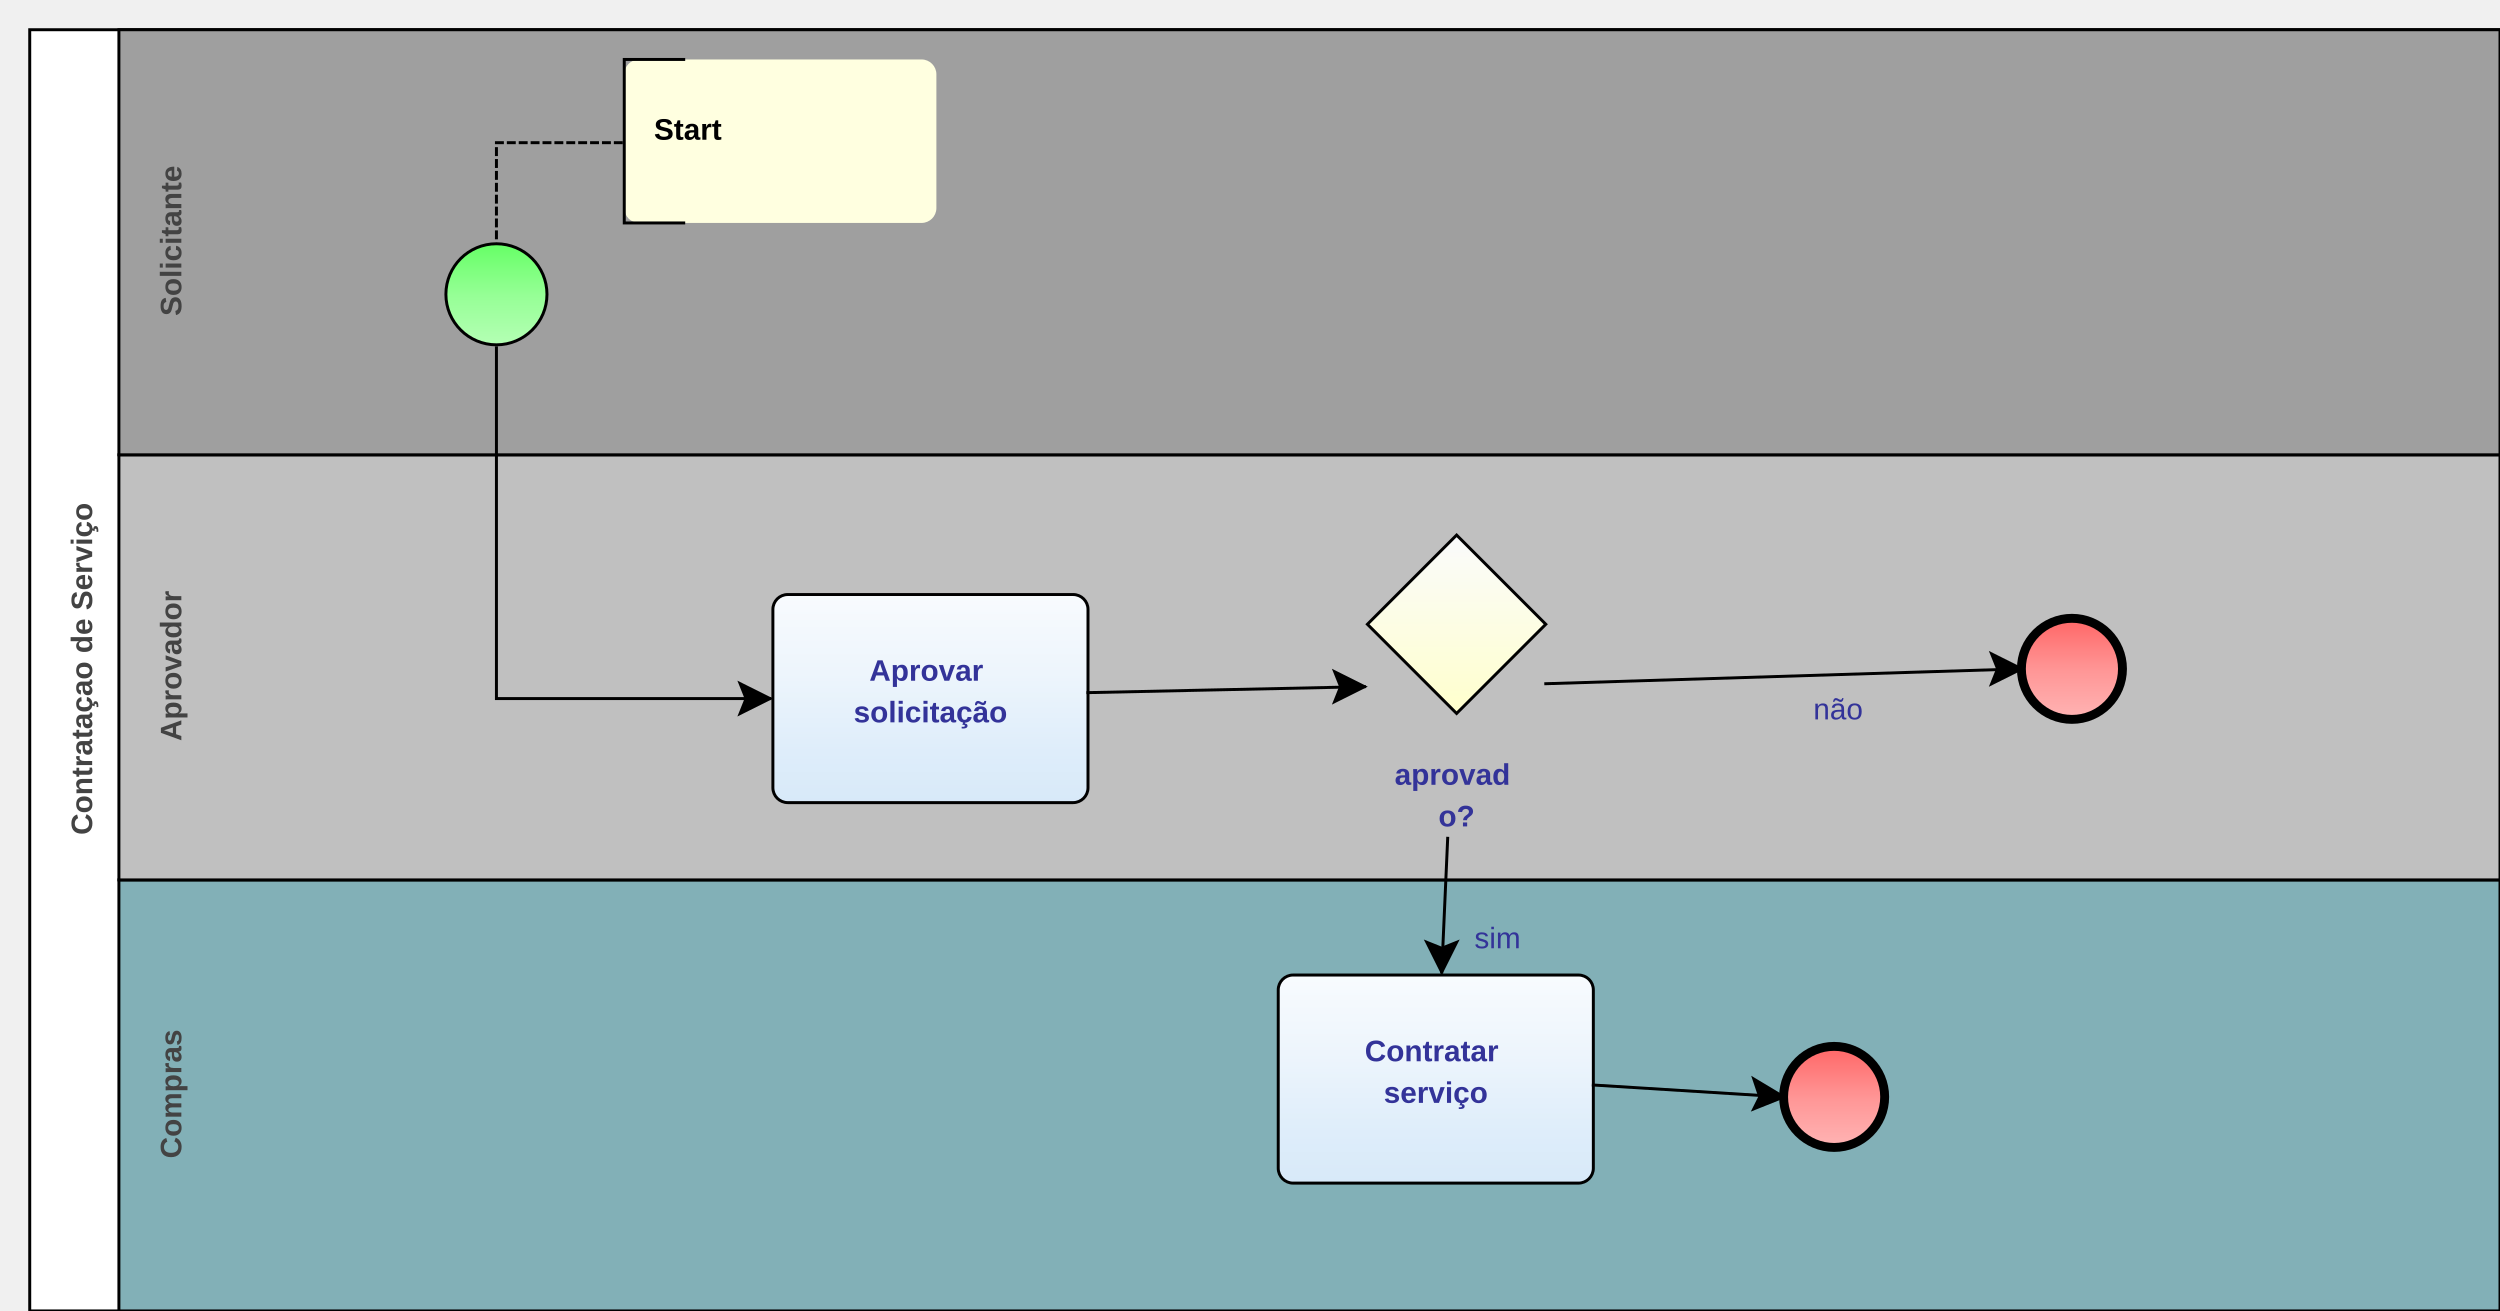
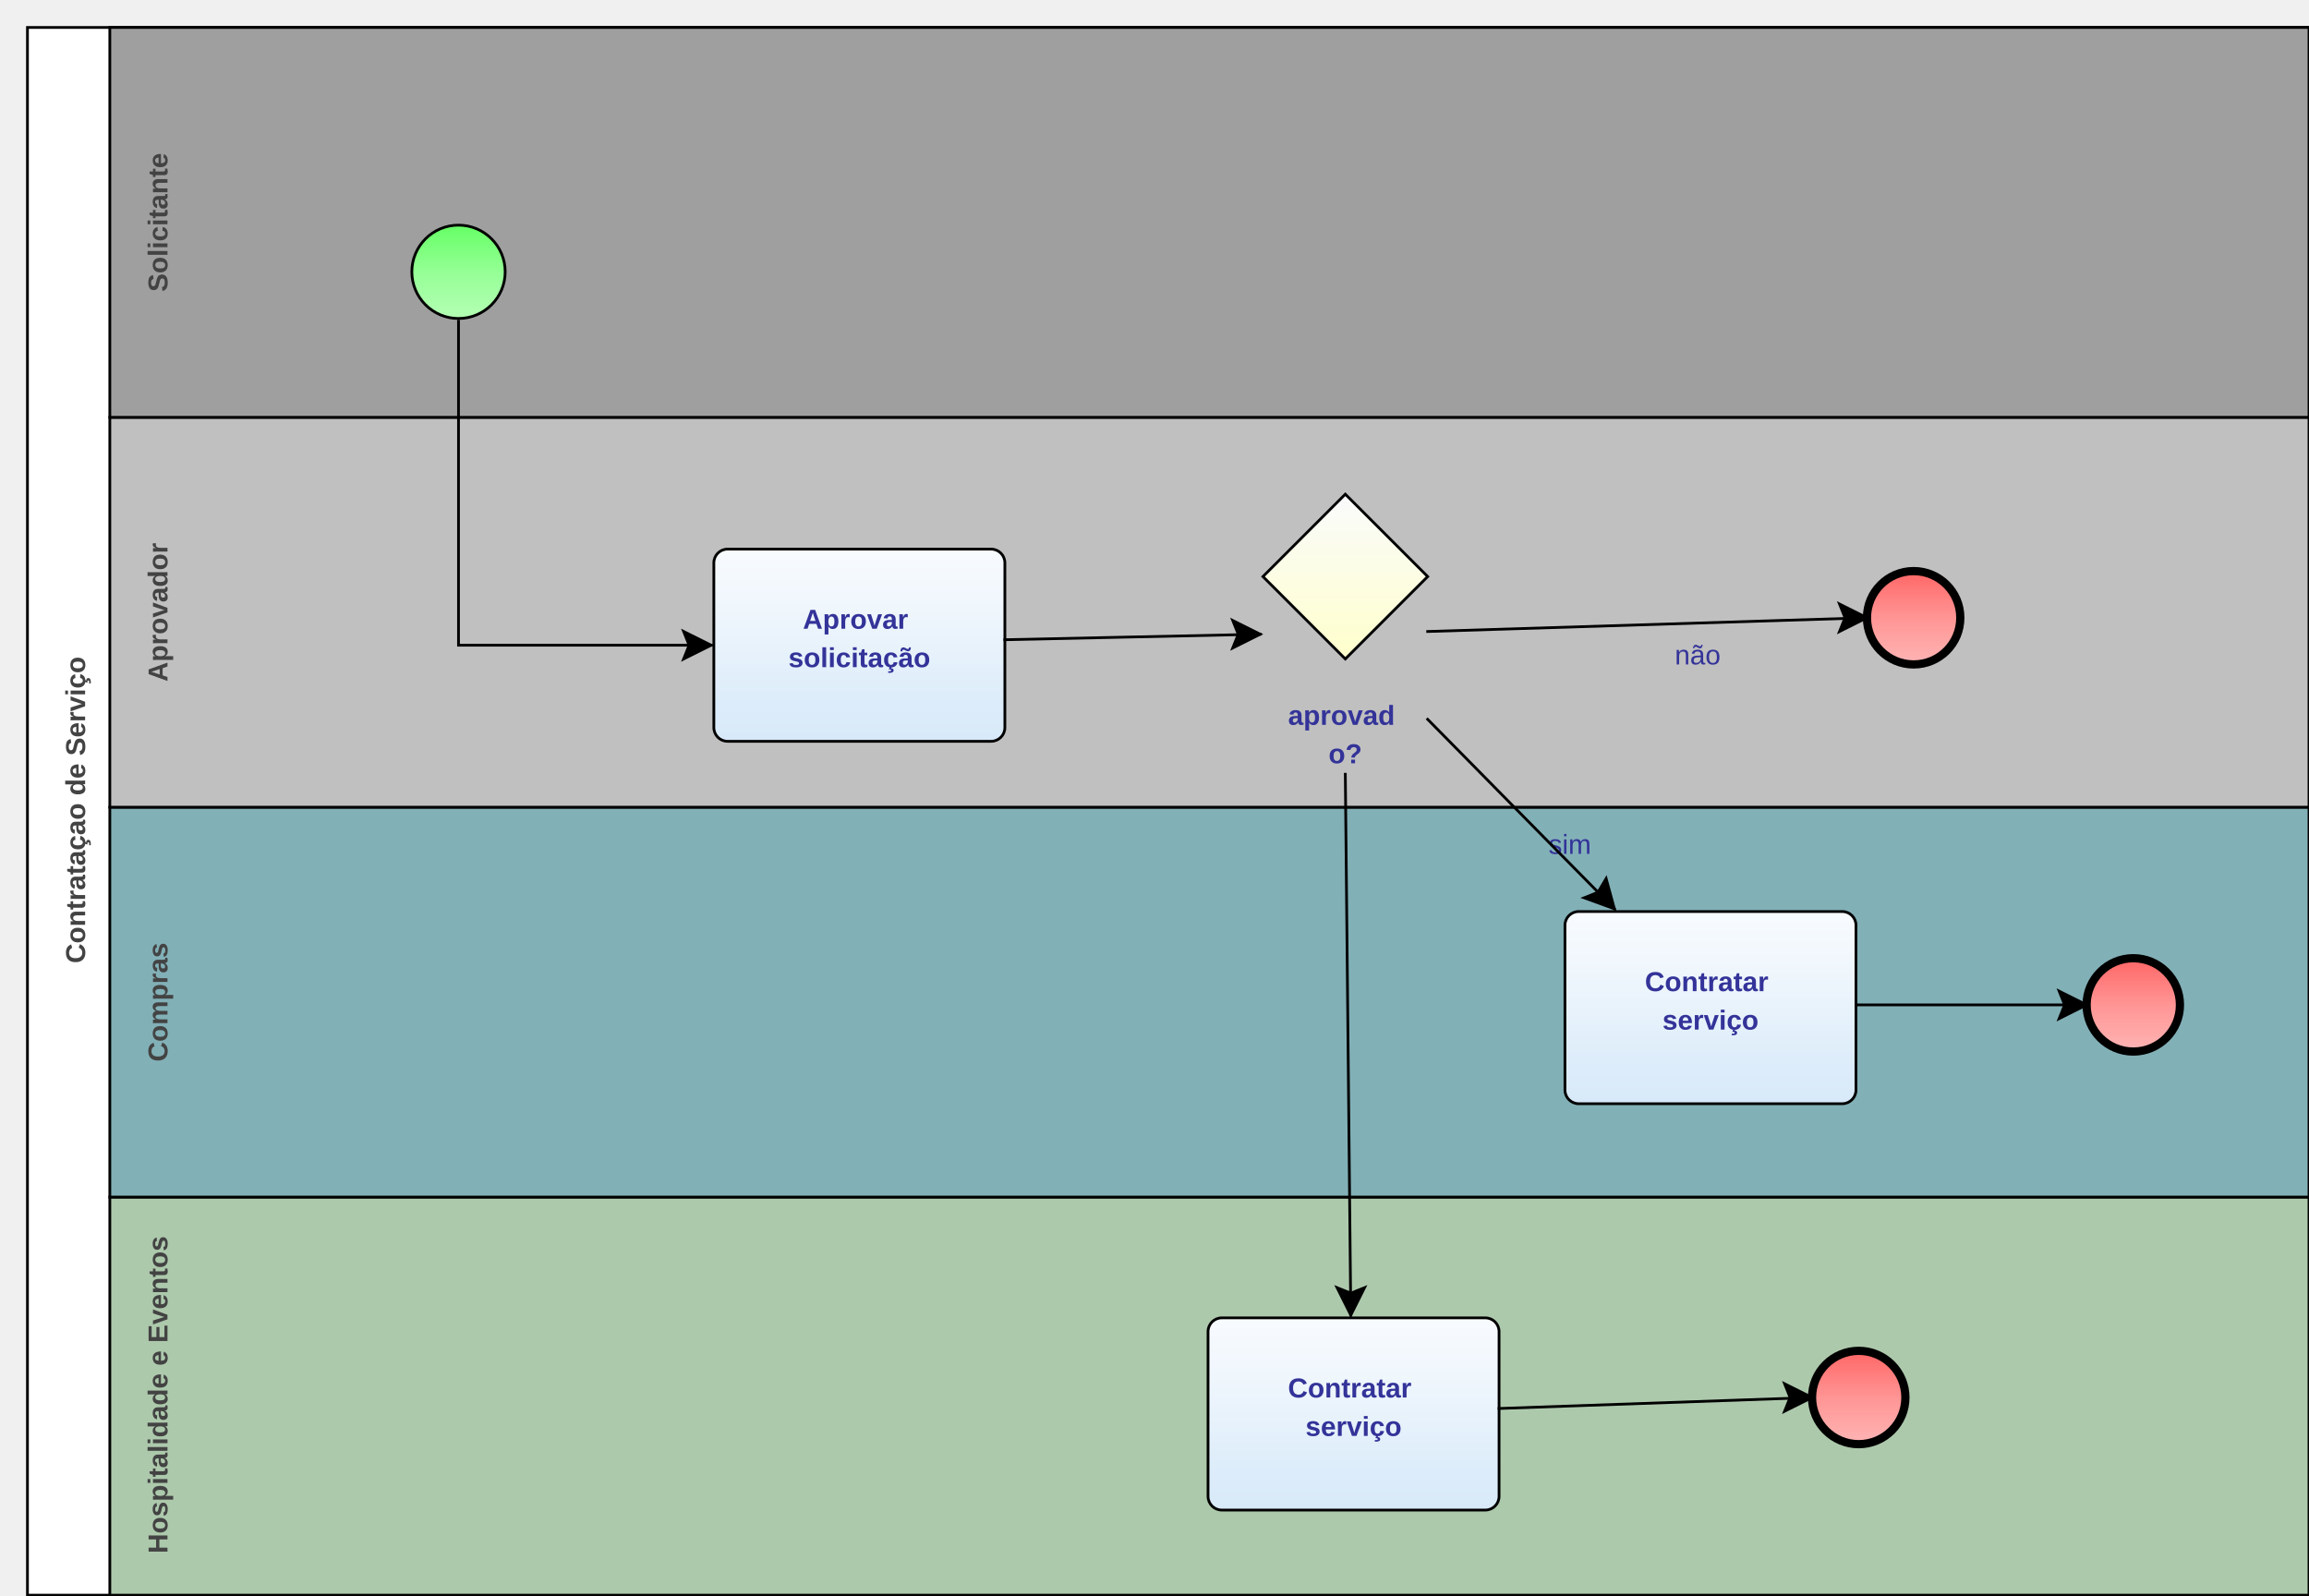
- <svg xmlns="http://www.w3.org/2000/svg" xmlns:xlink="http://www.w3.org/1999/xlink" style="stroke-dasharray:none; shape-rendering:auto; font-family:'Arial'; text-rendering:auto; fill-opacity:1; color-interpolation:auto; color-rendering:auto; font-size:12; fill:black; stroke:black; image-rendering:auto; stroke-miterlimit:10; stroke-linecap:square; stroke-linejoin:miter; font-style:normal; stroke-width:1; stroke-dashoffset:0; font-weight:normal; stroke-opacity:1;" contentScriptType="text/ecmascript" preserveAspectRatio="xMidYMid meet" zoomAndPan="magnify" version="1.0" contentStyleType="text/css" xml:xlink="http://www.w3.org/1999/xlink" width="841" height="441">
-   <rect x="10" y="10" width="831" height="431" ry="0" rx="0" style="stroke:#000000; fill:#FFFFFF" />
-   <rect x="40" y="296" width="801" height="145" ry="0" rx="0" style="stroke:#000000; fill:#82B0B7" />
-   <g componentSequence="11">
-     <text x="-368" y="47" transform="rotate(270)" text-anchor="middle" style="font-weight:bold;font-size:10px;stroke:none; fill:#434343">
-       <tspan dy="14" x="-368">Compras</tspan>
+ <svg xmlns="http://www.w3.org/2000/svg" xmlns:xlink="http://www.w3.org/1999/xlink" style="stroke-dasharray:none; shape-rendering:auto; font-family:'Arial'; text-rendering:auto; fill-opacity:1; color-interpolation:auto; color-rendering:auto; font-size:12; fill:black; stroke:black; image-rendering:auto; stroke-miterlimit:10; stroke-linecap:square; stroke-linejoin:miter; font-style:normal; stroke-width:1; stroke-dashoffset:0; font-weight:normal; stroke-opacity:1;" contentScriptType="text/ecmascript" preserveAspectRatio="xMidYMid meet" zoomAndPan="magnify" version="1.0" contentStyleType="text/css" xml:xlink="http://www.w3.org/1999/xlink" width="841" height="581">
+   <rect x="10" y="10" width="831" height="571" ry="0" rx="0" style="stroke:#000000; fill:#FFFFFF" />
+   <rect x="40" y="436" width="801" height="145" ry="0" rx="0" style="stroke:#000000; fill:#ADC9AC" />
+   <g componentSequence="21">
+     <text x="-508" y="47" transform="rotate(270)" text-anchor="middle" style="font-weight:bold;font-size:10px;stroke:none; fill:#434343">
+       <tspan dy="14" x="-508">Hospitalidade e Eventos</tspan>
    </text>
  </g>
-   <rect x="40" y="153" width="801" height="143" ry="0" rx="0" style="stroke:#000000; fill:#C0C0C0" />
-   <g componentSequence="3">
-     <text x="-224" y="47" transform="rotate(270)" text-anchor="middle" style="font-weight:bold;font-size:10px;stroke:none; fill:#434343">
-       <tspan dy="14" x="-224">Aprovador</tspan>
+   <rect x="40" y="294" width="801" height="142" ry="0" rx="0" style="stroke:#000000; fill:#82B0B7" />
+   <g componentSequence="11">
+     <text x="-365" y="47" transform="rotate(270)" text-anchor="middle" style="font-weight:bold;font-size:10px;stroke:none; fill:#434343">
+       <tspan dy="14" x="-365">Compras</tspan>
    </text>
  </g>
-   <rect x="40" y="10" width="801" height="143" ry="0" rx="0" style="stroke:#000000; fill:#9F9F9F" />
+   <rect x="40" y="152" width="801" height="142" ry="0" rx="0" style="stroke:#000000; fill:#C0C0C0" />
+   <g componentSequence="3">
+     <text x="-223" y="47" transform="rotate(270)" text-anchor="middle" style="font-weight:bold;font-size:10px;stroke:none; fill:#434343">
+       <tspan dy="14" x="-223">Aprovador</tspan>
+     </text>
+   </g>
+   <rect x="40" y="10" width="801" height="142" ry="0" rx="0" style="stroke:#000000; fill:#9F9F9F" />
  <g componentSequence="2">
    <text x="-81" y="47" transform="rotate(270)" text-anchor="middle" style="font-weight:bold;font-size:10px;stroke:none; fill:#434343">
      <tspan dy="14" x="-81">Solicitante</tspan>
    </text>
  </g>
  <g componentSequence="1">
-     <text x="-225" y="17" transform="rotate(270)" text-anchor="middle" style="font-weight:bold;font-size:10px;stroke:none; fill:#434343">
-       <tspan dy="14" x="-225">Contrataçao de Serviço</tspan>
+     <text x="-295" y="17" transform="rotate(270)" text-anchor="middle" style="font-weight:bold;font-size:10px;stroke:none; fill:#434343">
+       <tspan dy="14" x="-295">Contrataçao de Serviço</tspan>
    </text>
  </g>
  <g sequence="4">
-     <ellipse cx="167" cy="99" rx="17" ry="17" stroke-width="1" style="fill:url(#linearGradient66FF6696FF96B6FFB6_382552252);" stroke="336633" />
+     <ellipse cx="167" cy="99" rx="17" ry="17" stroke-width="1" style="fill:url(#linearGradient66FF6696FF96B6FFB6_825256098);" stroke="336633" />
  </g>
  <g sequence="5">
-     <rect x="260" y="200" width="106" height="70" ry="5" rx="5" style="fill:url(#linearGradientF8FBFEEDF5FCDEEDFAD4E7F8E2E5E9_403350549);" stroke="191970" />
+     <rect x="260" y="200" width="106" height="70" ry="5" rx="5" style="fill:url(#linearGradientF8FBFEEDF5FCDEEDFAD4E7F8E2E5E9_1073185012);" stroke="191970" />
  </g>
  <g componentSequence="5">
    <text x="313" y="215" text-anchor="middle" style="font-weight:bold;font-size:10px;stroke:none; fill:#333399">
      <tspan dy="14" x="313">Aprovar</tspan>
      <tspan dy="14" x="313">solicitação</tspan>
    </text>
  </g>
-   <rect x="210" y="20" width="105" height="55" ry="5" rx="5" style="stroke:none; fill:#FFFFE0" />
-   <g componentSequence="7">
-     <text x="220" y="33" text-anchor="left" style="font-weight:bold;font-size:10px;stroke:none; fill:#000000">
-       <tspan dy="14" x="220">Start</tspan>
-     </text>
-   </g>
-   <path style="fill:none; stroke-width:1; stroke:#000000;" d="M230.0 20.0 L210.0 20.0 L210.0 75.0 L230.0 75.0" />
  <g sequence="12">
-     <rect x="430" y="328" width="106" height="70" ry="5" rx="5" style="fill:url(#linearGradientF8FBFEEDF5FCDEEDFAD4E7F8E2E5E9_473244620);" stroke="191970" />
+     <rect x="570" y="332" width="106" height="70" ry="5" rx="5" style="fill:url(#linearGradientF8FBFEEDF5FCDEEDFAD4E7F8E2E5E9_1002963922);" stroke="191970" />
  </g>
  <g componentSequence="12">
-     <text x="483" y="343" text-anchor="middle" style="font-weight:bold;font-size:10px;stroke:none; fill:#333399">
-       <tspan dy="14" x="483">Contratar</tspan>
-       <tspan dy="14" x="483">serviço</tspan>
+     <text x="623" y="347" text-anchor="middle" style="font-weight:bold;font-size:10px;stroke:none; fill:#333399">
+       <tspan dy="14" x="623">Contratar</tspan>
+       <tspan dy="14" x="623">serviço</tspan>
    </text>
  </g>
  <g sequence="14">
-     <ellipse cx="617" cy="369" rx="17" ry="17" stroke-width="3" style="fill:url(#linearGradientFF6666FF9696FFB6B6_1496821294);" stroke="993333" />
+     <ellipse cx="777" cy="366" rx="17" ry="17" stroke-width="3" style="fill:url(#linearGradientFF6666FF9696FFB6B6_2127203023);" stroke="993333" />
  </g>
  <g sequence="16">
-     <ellipse cx="697" cy="225" rx="17" ry="17" stroke-width="3" style="fill:url(#linearGradientFF6666FF9696FFB6B6_625181980);" stroke="993333" />
+     <ellipse cx="697" cy="225" rx="17" ry="17" stroke-width="3" style="fill:url(#linearGradientFF6666FF9696FFB6B6_1284344012);" stroke="993333" />
  </g>
  <g sequence="17">
-     <polygon points=" 460 210 490 180 520 210 490 240 460 210" style="fill:url(#linearGradientFAFBFCFFFFCC_1747236781);" stroke="000000" />
+     <polygon points=" 460 210 490 180 520 210 490 240 460 210" style="fill:url(#linearGradientFAFBFCFFFFCC_1342067081);" stroke="000000" />
  </g>
  <g componentSequence="17">
    <text x="490" y="250" text-anchor="middle" style="font-weight:bold;font-size:10px;stroke:none; fill:#333399">
      <tspan dy="14" x="490">aprovad</tspan>
      <tspan dy="14" x="490">o?</tspan>
    </text>
  </g>
+   <g sequence="22">
+     <rect x="440" y="480" width="106" height="70" ry="5" rx="5" style="fill:url(#linearGradientF8FBFEEDF5FCDEEDFAD4E7F8E2E5E9_877858103);" stroke="191970" />
+   </g>
+   <g componentSequence="22">
+     <text x="493" y="495" text-anchor="middle" style="font-weight:bold;font-size:10px;stroke:none; fill:#333399">
+       <tspan dy="14" x="493">Contratar</tspan>
+       <tspan dy="14" x="493">serviço</tspan>
+     </text>
+   </g>
+   <g sequence="24">
+     <ellipse cx="677" cy="509" rx="17" ry="17" stroke-width="3" style="fill:url(#linearGradientFF6666FF9696FFB6B6_518354304);" stroke="993333" />
+   </g>
  <g componentSequence="6">
    <text x="177" y="222" style="font-size:10px;font-weight:none;stroke:none; fill:#333399" text-anchor="left" />
  </g>
-   <g componentSequence="8">
-     <text x="182" y="48" style="font-size:10px;font-weight:none;stroke:none; fill:#333399" text-anchor="left" />
-   </g>
  <g componentSequence="15">
-     <text x="578" y="367" style="font-size:10px;font-weight:none;stroke:none; fill:#333399" text-anchor="left" />
+     <text x="728" y="366" style="font-size:10px;font-weight:none;stroke:none; fill:#333399" text-anchor="left" />
  </g>
  <g componentSequence="18">
    <text x="423" y="232" style="font-size:10px;font-weight:none;stroke:none; fill:#333399" text-anchor="left" />
  </g>
  <g componentSequence="19">
-     <text x="496" y="305" style="font-size:10px;font-weight:none;stroke:none; fill:#333399" text-anchor="left">
-       <tspan dy="14" x="496">sim</tspan>
+     <text x="564" y="297" style="font-size:10px;font-weight:none;stroke:none; fill:#333399" text-anchor="left">
+       <tspan dy="14" x="564">sim</tspan>
    </text>
  </g>
  <g componentSequence="20">
    <text x="610" y="228" style="font-size:10px;font-weight:none;stroke:none; fill:#333399" text-anchor="left">
      <tspan dy="14" x="610">não</tspan>
    </text>
  </g>
+   <g componentSequence="25">
+     <text x="613" y="512" style="font-size:10px;font-weight:none;stroke:none; fill:#333399" text-anchor="left" />
+   </g>
+   <g componentSequence="26">
+     <text x="501" y="381" style="font-size:10px;font-weight:none;stroke:none; fill:#333399" text-anchor="left" />
+   </g>
  <path style="fill:none; stroke:#000000;stroke-width:1" d="M167.0 117.0 L167.0 235.0 L259.0 235.0" />
  <polygon style="fill:#000000; stroke:#000000;" points=" 249 230 259 235 249 240 251 235" />
-   <path style="fill:none; stroke:#000000;stroke-dasharray:2" d="M209.0 48.0 L167.0 48.0 L167.0 81.0" />
  <path style="fill:none; stroke:#000000;stroke-width:1" d="M366.0 233.0 L459.0 231.0" />
  <polygon style="fill:#000000; stroke:#000000;" points=" 449 226 459 231 449 236 451 231" />
-   <path style="fill:none; stroke:#000000;stroke-width:1" d="M536.0 365.0 L600.0 369.0" />
-   <polygon style="fill:#000000; stroke:#000000;" points=" 590 363 600 369 590 373 592 369" />
-   <path style="fill:none; stroke:#000000;stroke-width:1" d="M487.0 282.0 L485.0 327.0" />
-   <polygon style="fill:#000000; stroke:#000000;" points=" 490 317 485 327 480 317 485 319" />
+   <path style="fill:none; stroke:#000000;stroke-width:1" d="M676.0 366.0 L760.0 366.0" />
+   <polygon style="fill:#000000; stroke:#000000;" points=" 750 361 760 366 750 371 752 366" />
+   <path style="fill:none; stroke:#000000;stroke-width:1" d="M520.0 262.0 L588.0 331.0" />
+   <polygon style="fill:#000000; stroke:#000000;" points=" 585 320 588 331 577 327 582 325" />
  <path style="fill:none; stroke:#000000;stroke-width:1" d="M520.0 230.0 L680.0 225.0" />
  <polygon style="fill:#000000; stroke:#000000;" points=" 670 220 680 225 670 230 672 225" />
+   <path style="fill:none; stroke:#000000;stroke-width:1" d="M490.0 282.0 L492.0 479.0" />
+   <polygon style="fill:#000000; stroke:#000000;" points=" 497 469 492 479 487 469 492 471" />
+   <path style="fill:none; stroke:#000000;stroke-width:1" d="M546.0 513.0 L660.0 509.0" />
+   <polygon style="fill:#000000; stroke:#000000;" points=" 650 504 660 509 650 514 652 509" />
  <defs>
-     <linearGradient xlink:href="#linearGradient66FF6696FF96B6FFB6" id="linearGradient66FF6696FF96B6FFB6_382552252" x1="0" y1="82.0" x2="0" y2="117.0" gradientUnits="userSpaceOnUse" xlink:type="simple" xlink:actuate="onLoad" xlink:show="other" />
+     <linearGradient xlink:href="#linearGradient66FF6696FF96B6FFB6" id="linearGradient66FF6696FF96B6FFB6_825256098" x1="0" y1="82.0" x2="0" y2="117.0" gradientUnits="userSpaceOnUse" xlink:type="simple" xlink:actuate="onLoad" xlink:show="other" />
    <linearGradient id="linearGradient66FF6696FF96B6FFB6">
      <stop style="stop-color:#66FF66;stop-opacity:1;" offset="0.0" id="stop66FF66" />
      <stop style="stop-color:#96FF96;stop-opacity:1;" offset="0.5" id="stop96FF96" />
      <stop style="stop-color:#B6FFB6;stop-opacity:1;" offset="1.0" id="stopB6FFB6" />
    </linearGradient>
-     <linearGradient xlink:href="#linearGradientF8FBFEEDF5FCDEEDFAD4E7F8E2E5E9" id="linearGradientF8FBFEEDF5FCDEEDFAD4E7F8E2E5E9_403350549" x1="0" y1="200.0" x2="0" y2="306.0" gradientUnits="userSpaceOnUse" xlink:type="simple" xlink:actuate="onLoad" xlink:show="other" />
+     <linearGradient xlink:href="#linearGradientF8FBFEEDF5FCDEEDFAD4E7F8E2E5E9" id="linearGradientF8FBFEEDF5FCDEEDFAD4E7F8E2E5E9_1073185012" x1="0" y1="200.0" x2="0" y2="306.0" gradientUnits="userSpaceOnUse" xlink:type="simple" xlink:actuate="onLoad" xlink:show="other" />
    <linearGradient id="linearGradientF8FBFEEDF5FCDEEDFAD4E7F8E2E5E9">
      <stop style="stop-color:#F8FBFE;stop-opacity:1;" offset="0.0" id="stopF8FBFE" />
      <stop style="stop-color:#EDF5FC;stop-opacity:1;" offset="0.25" id="stopEDF5FC" />
      <stop style="stop-color:#DEEDFA;stop-opacity:1;" offset="0.5" id="stopDEEDFA" />
      <stop style="stop-color:#D4E7F8;stop-opacity:1;" offset="0.75" id="stopD4E7F8" />
      <stop style="stop-color:#E2E5E9;stop-opacity:1;" offset="1.0" id="stopE2E5E9" />
    </linearGradient>
-     <linearGradient xlink:href="#linearGradientF8FBFEEDF5FCDEEDFAD4E7F8E2E5E9" id="linearGradientF8FBFEEDF5FCDEEDFAD4E7F8E2E5E9_473244620" x1="0" y1="328.0" x2="0" y2="434.0" gradientUnits="userSpaceOnUse" xlink:type="simple" xlink:actuate="onLoad" xlink:show="other" />
-     <linearGradient xlink:href="#linearGradientFF6666FF9696FFB6B6" id="linearGradientFF6666FF9696FFB6B6_1496821294" x1="0" y1="352.0" x2="0" y2="387.0" gradientUnits="userSpaceOnUse" xlink:type="simple" xlink:actuate="onLoad" xlink:show="other" />
+     <linearGradient xlink:href="#linearGradientF8FBFEEDF5FCDEEDFAD4E7F8E2E5E9" id="linearGradientF8FBFEEDF5FCDEEDFAD4E7F8E2E5E9_1002963922" x1="0" y1="332.0" x2="0" y2="438.0" gradientUnits="userSpaceOnUse" xlink:type="simple" xlink:actuate="onLoad" xlink:show="other" />
+     <linearGradient xlink:href="#linearGradientFF6666FF9696FFB6B6" id="linearGradientFF6666FF9696FFB6B6_2127203023" x1="0" y1="349.0" x2="0" y2="384.0" gradientUnits="userSpaceOnUse" xlink:type="simple" xlink:actuate="onLoad" xlink:show="other" />
    <linearGradient id="linearGradientFF6666FF9696FFB6B6">
      <stop style="stop-color:#FF6666;stop-opacity:1;" offset="0.0" id="stopFF6666" />
      <stop style="stop-color:#FF9696;stop-opacity:1;" offset="0.5" id="stopFF9696" />
      <stop style="stop-color:#FFB6B6;stop-opacity:1;" offset="1.0" id="stopFFB6B6" />
    </linearGradient>
-     <linearGradient xlink:href="#linearGradientFF6666FF9696FFB6B6" id="linearGradientFF6666FF9696FFB6B6_625181980" x1="0" y1="208.0" x2="0" y2="243.0" gradientUnits="userSpaceOnUse" xlink:type="simple" xlink:actuate="onLoad" xlink:show="other" />
-     <linearGradient xlink:href="#linearGradientFAFBFCFFFFCC" id="linearGradientFAFBFCFFFFCC_1747236781" x1="0" y1="180.0" x2="0" y2="240.0" gradientUnits="userSpaceOnUse" xlink:type="simple" xlink:actuate="onLoad" xlink:show="other" />
+     <linearGradient xlink:href="#linearGradientFF6666FF9696FFB6B6" id="linearGradientFF6666FF9696FFB6B6_1284344012" x1="0" y1="208.0" x2="0" y2="243.0" gradientUnits="userSpaceOnUse" xlink:type="simple" xlink:actuate="onLoad" xlink:show="other" />
+     <linearGradient xlink:href="#linearGradientFAFBFCFFFFCC" id="linearGradientFAFBFCFFFFCC_1342067081" x1="0" y1="180.0" x2="0" y2="240.0" gradientUnits="userSpaceOnUse" xlink:type="simple" xlink:actuate="onLoad" xlink:show="other" />
    <linearGradient id="linearGradientFAFBFCFFFFCC">
      <stop style="stop-color:#FAFBFC;stop-opacity:1;" offset="0.0" id="stopFAFBFC" />
      <stop style="stop-color:#FFFFCC;stop-opacity:1;" offset="1.0" id="stopFFFFCC" />
    </linearGradient>
+     <linearGradient xlink:href="#linearGradientF8FBFEEDF5FCDEEDFAD4E7F8E2E5E9" id="linearGradientF8FBFEEDF5FCDEEDFAD4E7F8E2E5E9_877858103" x1="0" y1="480.0" x2="0" y2="586.0" gradientUnits="userSpaceOnUse" xlink:type="simple" xlink:actuate="onLoad" xlink:show="other" />
+     <linearGradient xlink:href="#linearGradientFF6666FF9696FFB6B6" id="linearGradientFF6666FF9696FFB6B6_518354304" x1="0" y1="492.0" x2="0" y2="527.0" gradientUnits="userSpaceOnUse" xlink:type="simple" xlink:actuate="onLoad" xlink:show="other" />
  </defs>
</svg>
